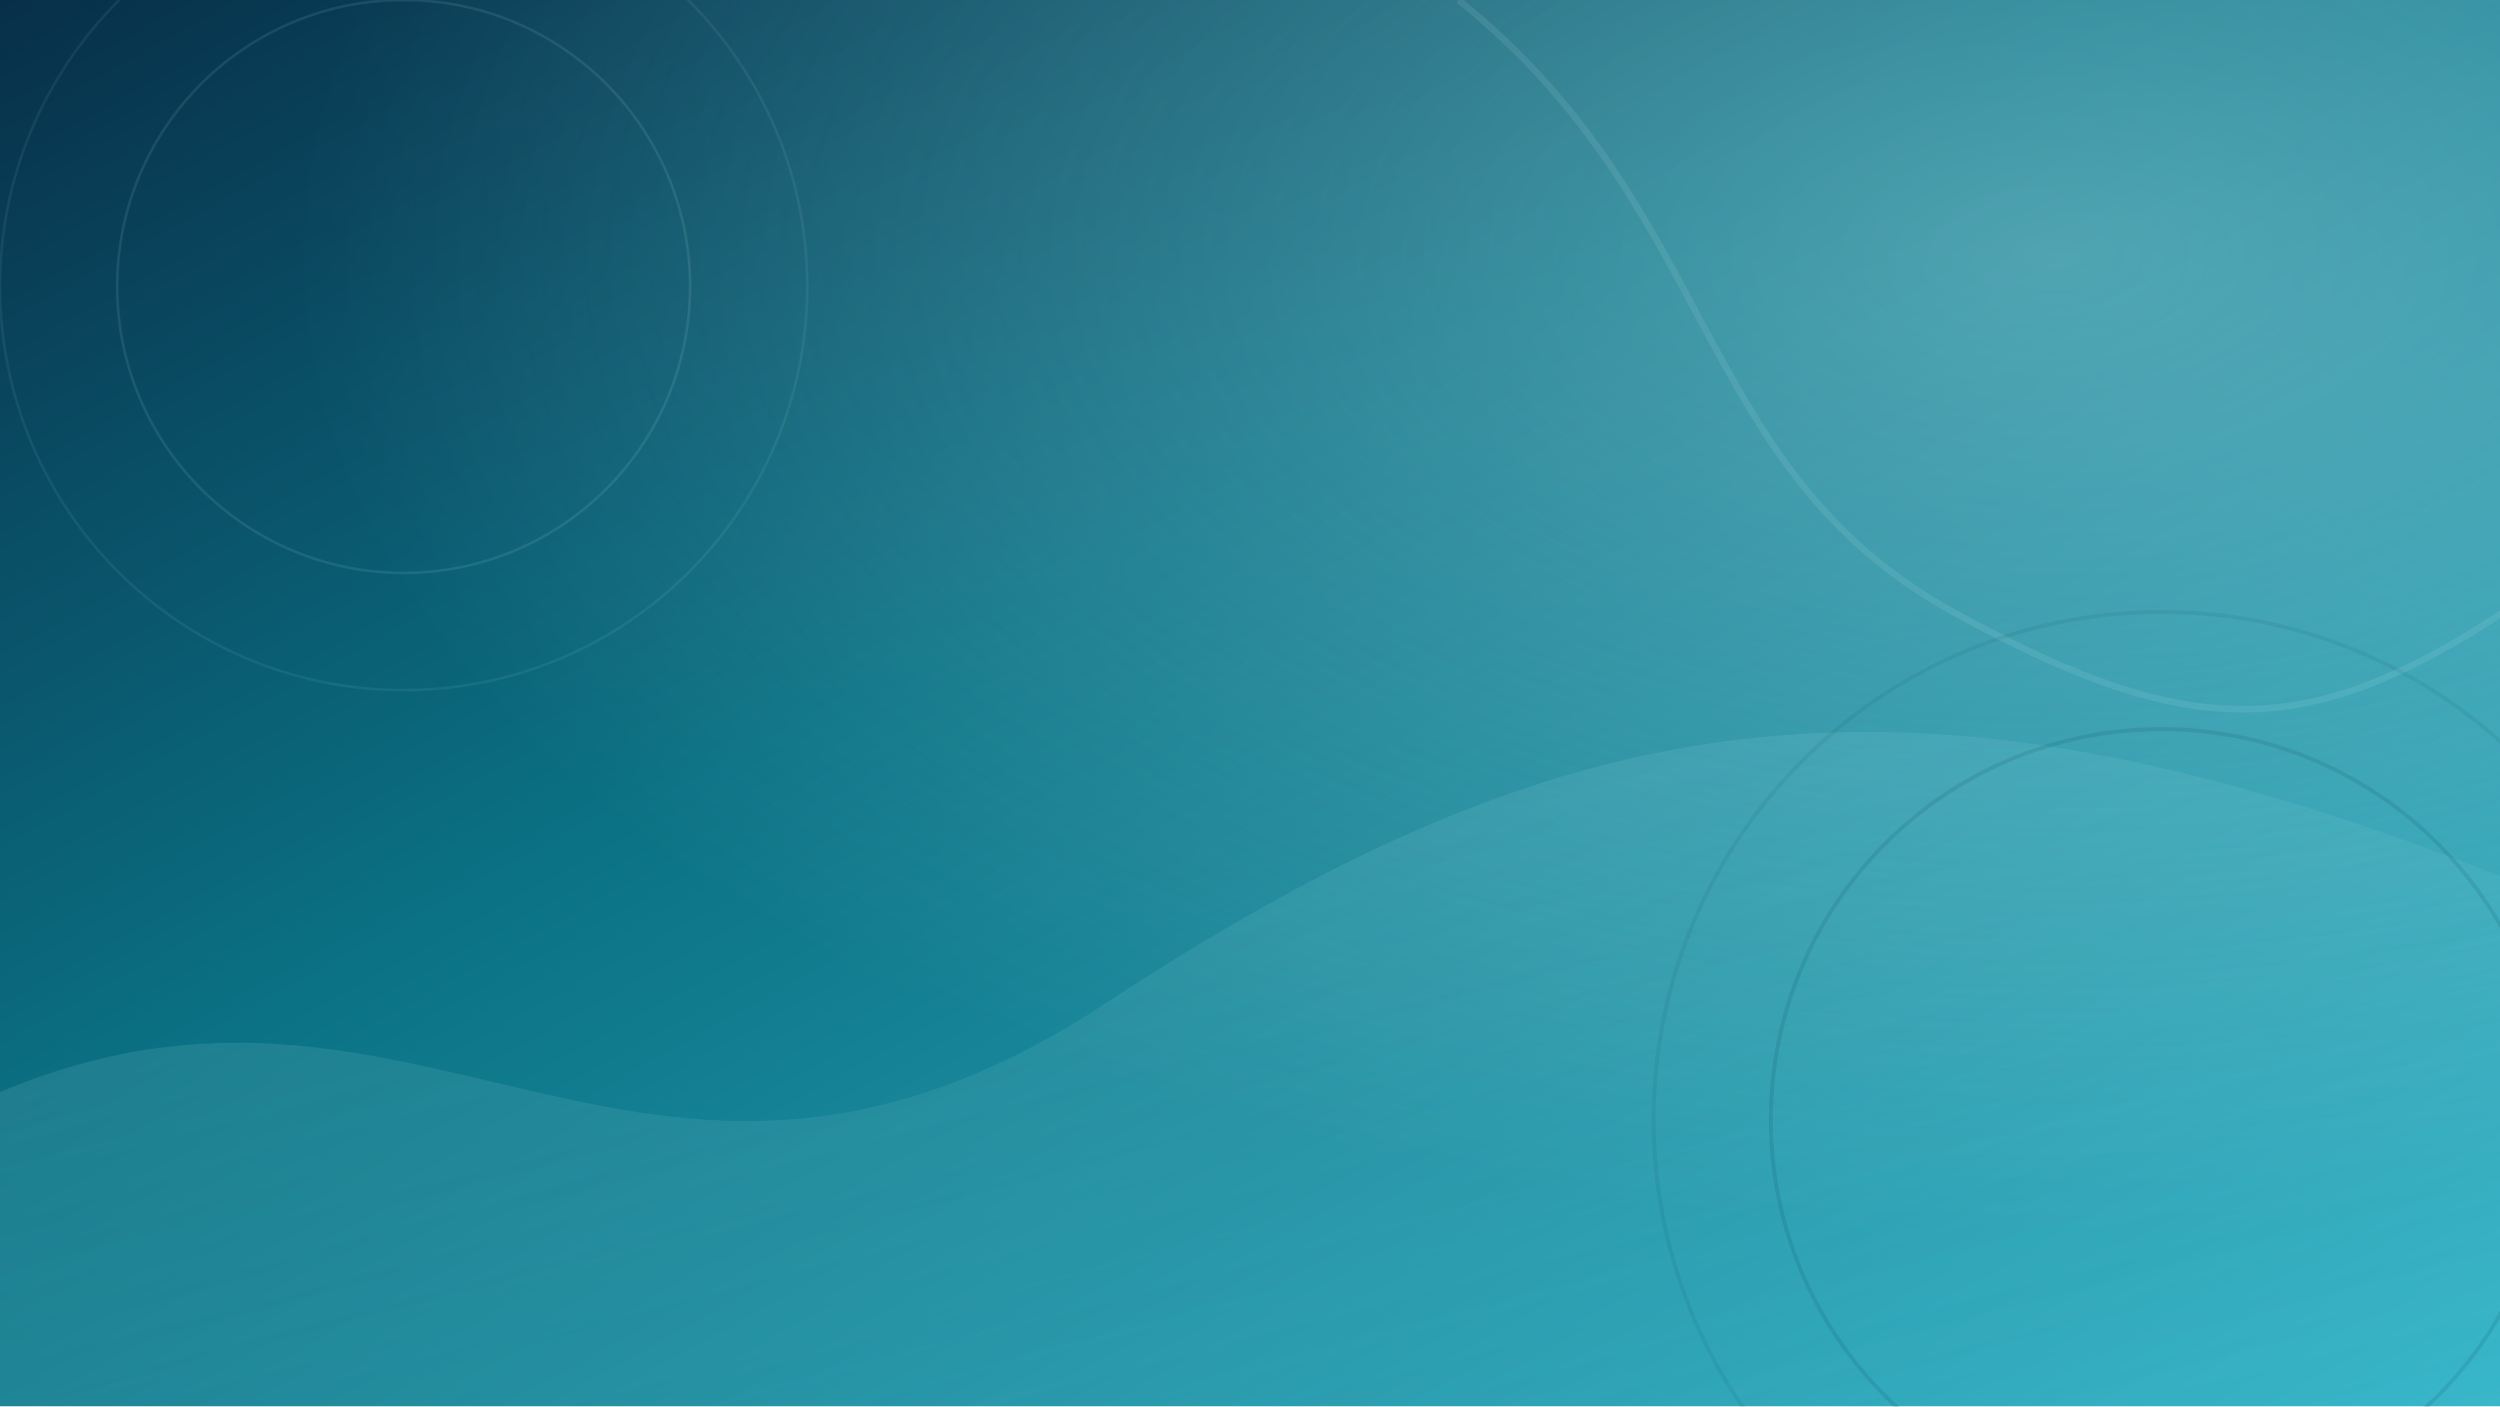
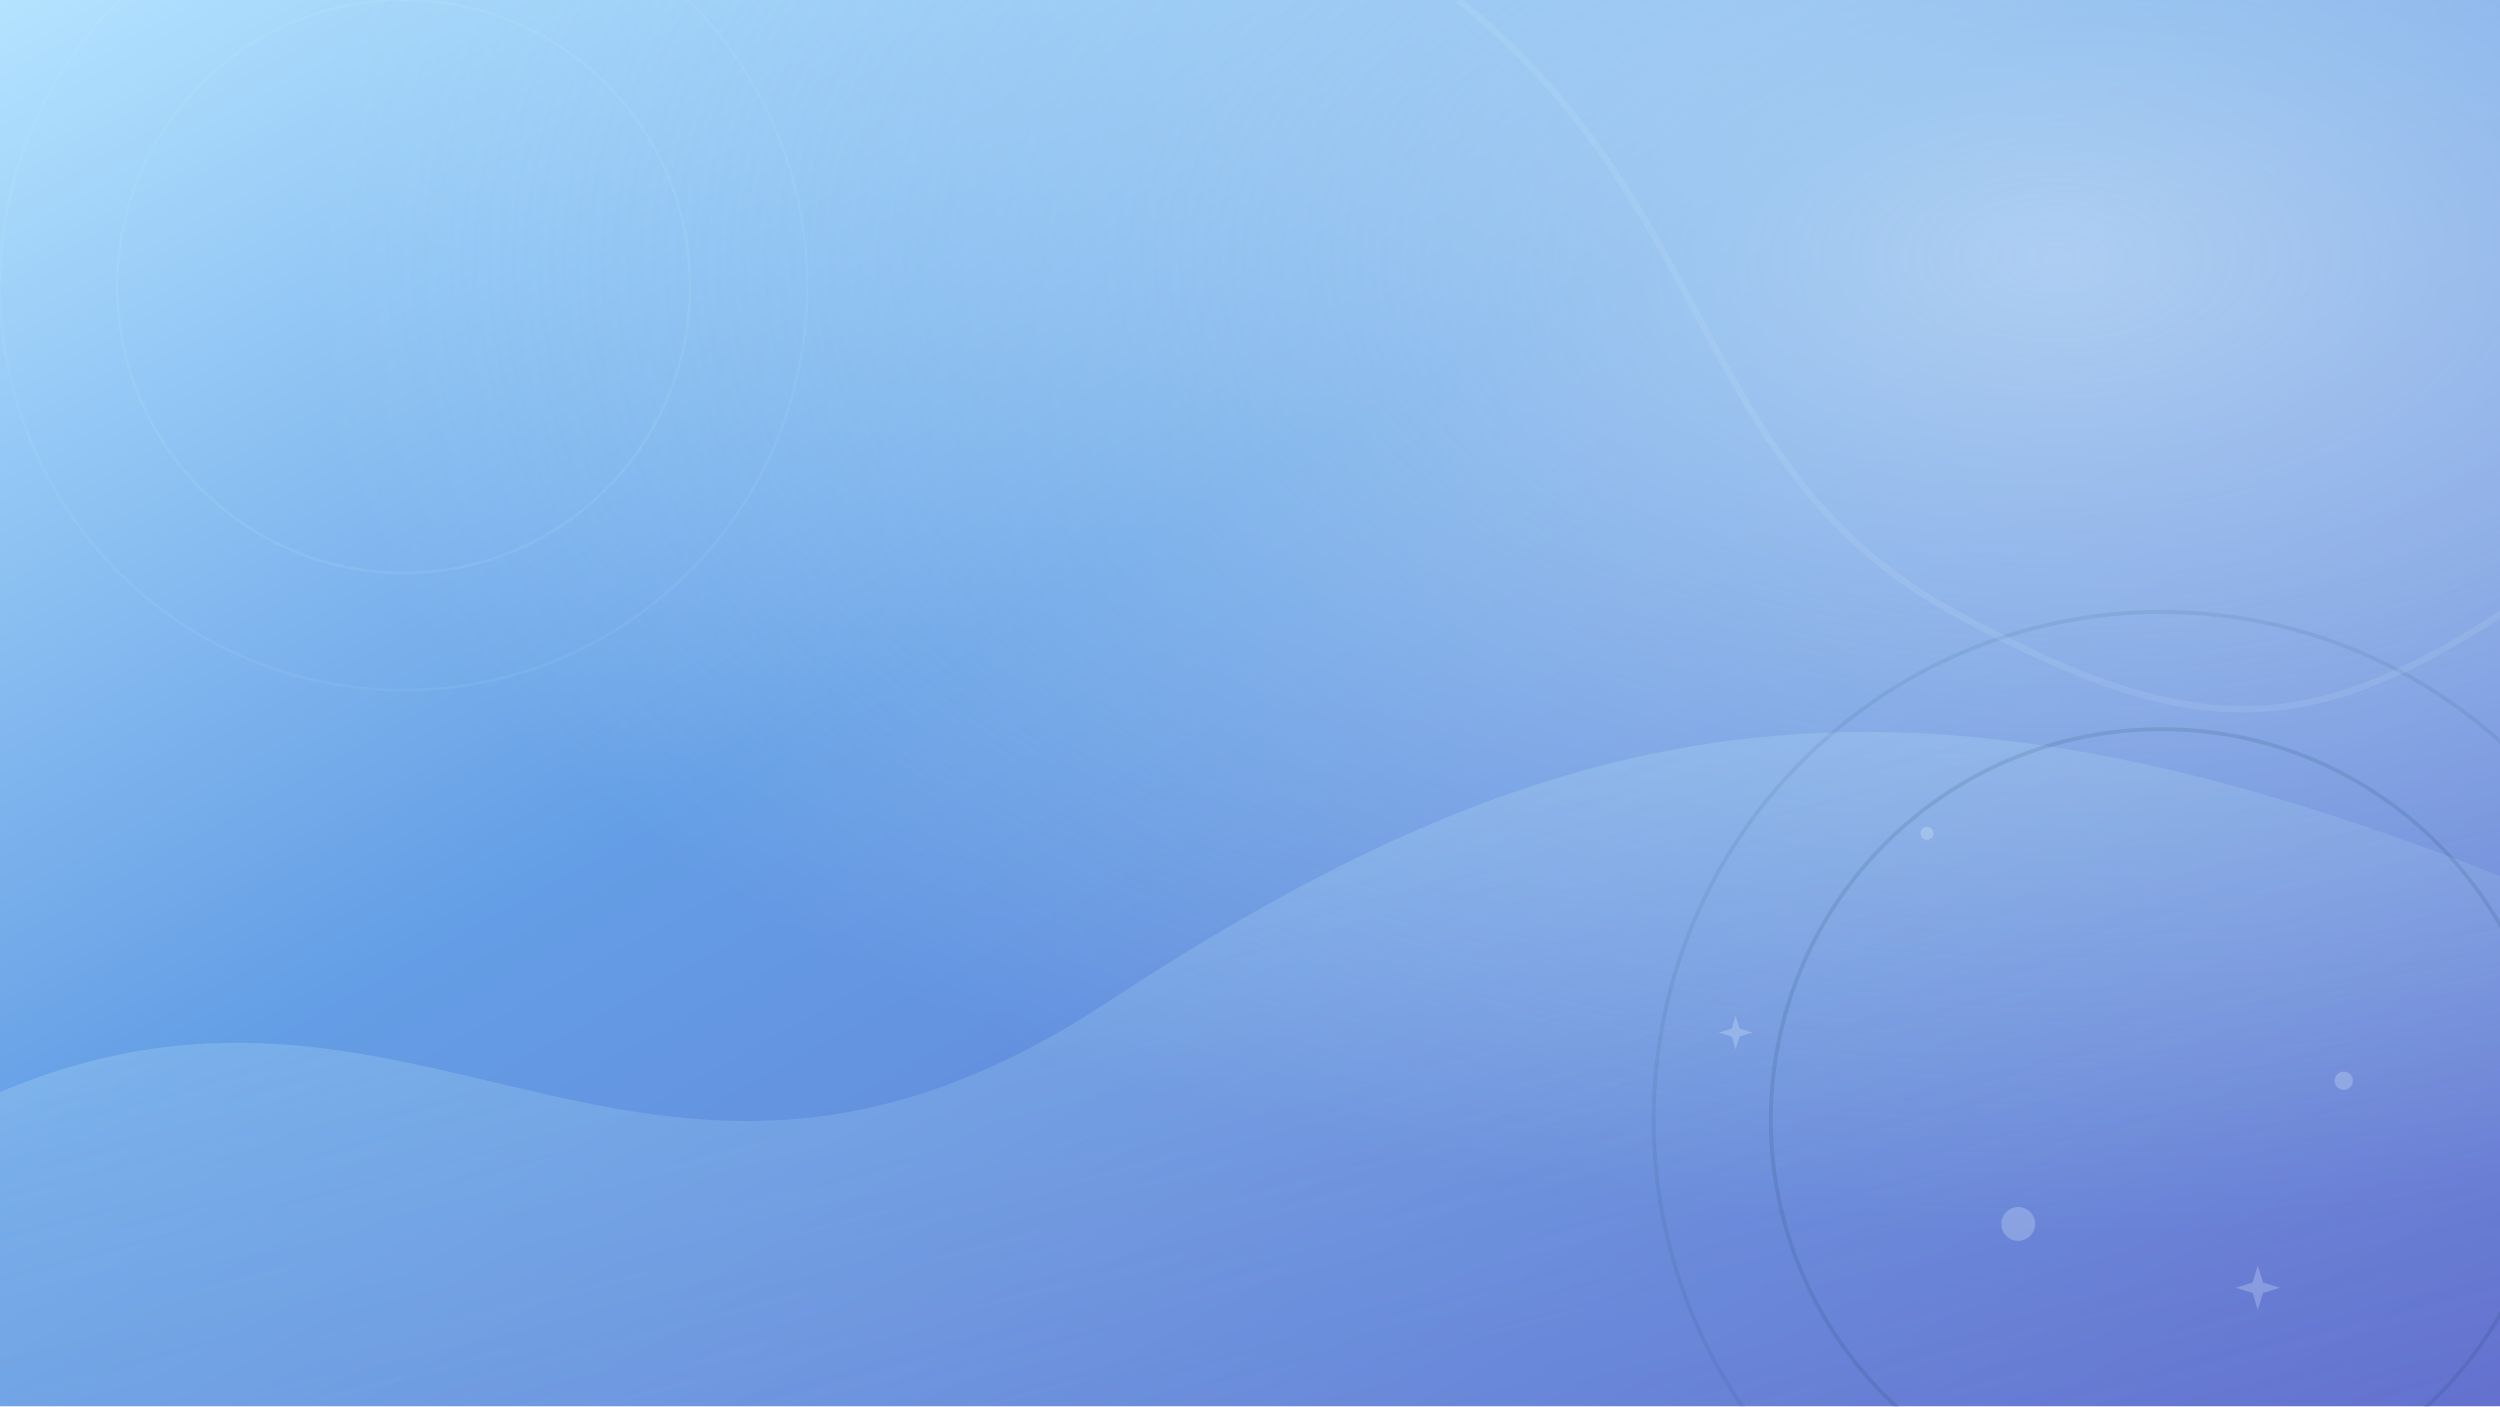
<svg xmlns="http://www.w3.org/2000/svg" width="1920" height="1080" viewBox="0 0 1920 1080">
  <defs>
    <linearGradient id="sky" x1="0" y1="0" x2="1" y2="1">
-       <stop offset="0" stop-color="#082f49" />
-       <stop offset="0.42" stop-color="#0b7285" />
-       <stop offset="1" stop-color="#38b6c9" />
+       <stop offset="0" stop-color="#b4e3ff" />
+       <stop offset="0.42" stop-color="#649ee5" />
+       <stop offset="1" stop-color="#636fce" />
    </linearGradient>
    <radialGradient id="glow" cx="0.82" cy="0.18" r="0.7">
-       <stop offset="0" stop-color="#d7fbff" stop-opacity="0.32" />
+       <stop offset="0" stop-color="#eafaff" stop-opacity="0.55" />
      <stop offset="1" stop-color="#d7fbff" stop-opacity="0" />
    </radialGradient>
    <linearGradient id="ribbon" x1="0" y1="0" x2="1" y2="1">
-       <stop offset="0" stop-color="#b6f0f1" stop-opacity="0.16" />
+       <stop offset="0" stop-color="#d4f3ff" stop-opacity="0.28" />
      <stop offset="1" stop-color="#b6f0f1" stop-opacity="0" />
    </linearGradient>
  </defs>
  <rect width="1920" height="1080" fill="url(#sky)" />
  <rect width="1920" height="1080" fill="url(#glow)" />
  <path d="M-80 880 C 300 650, 470 1020, 850 770 S 1500 490, 2010 710 L 2010 1110 L -80 1110 Z" fill="url(#ribbon)" />
  <circle cx="310" cy="220" r="220" fill="none" stroke="#c9f7f7" stroke-opacity="0.10" stroke-width="2" />
  <circle cx="310" cy="220" r="310" fill="none" stroke="#c9f7f7" stroke-opacity="0.07" stroke-width="2" />
  <circle cx="1660" cy="860" r="300" fill="none" stroke="#083344" stroke-opacity="0.12" stroke-width="3" />
  <circle cx="1660" cy="860" r="390" fill="none" stroke="#083344" stroke-opacity="0.08" stroke-width="3" />
  <path d="M1120 0 C1320 160 1300 360 1500 470 S1790 570 1980 430" fill="none" stroke="#efffff" stroke-opacity="0.09" stroke-width="5" />
+   <g fill="#e8f7ff" opacity="0.25">
+     <circle cx="1550" cy="940" r="13" />
+     <circle cx="1800" cy="830" r="7" />
+     <circle cx="1480" cy="640" r="5" />
+     <path d="M1730 985l4-13 4 13 13 4-13 4-4 13-4-13-13-4z" />
+     <path d="M1330 790l3-10 3 10 10 3-10 3-3 10-3-10-10-3z" />
+   </g>
</svg>
